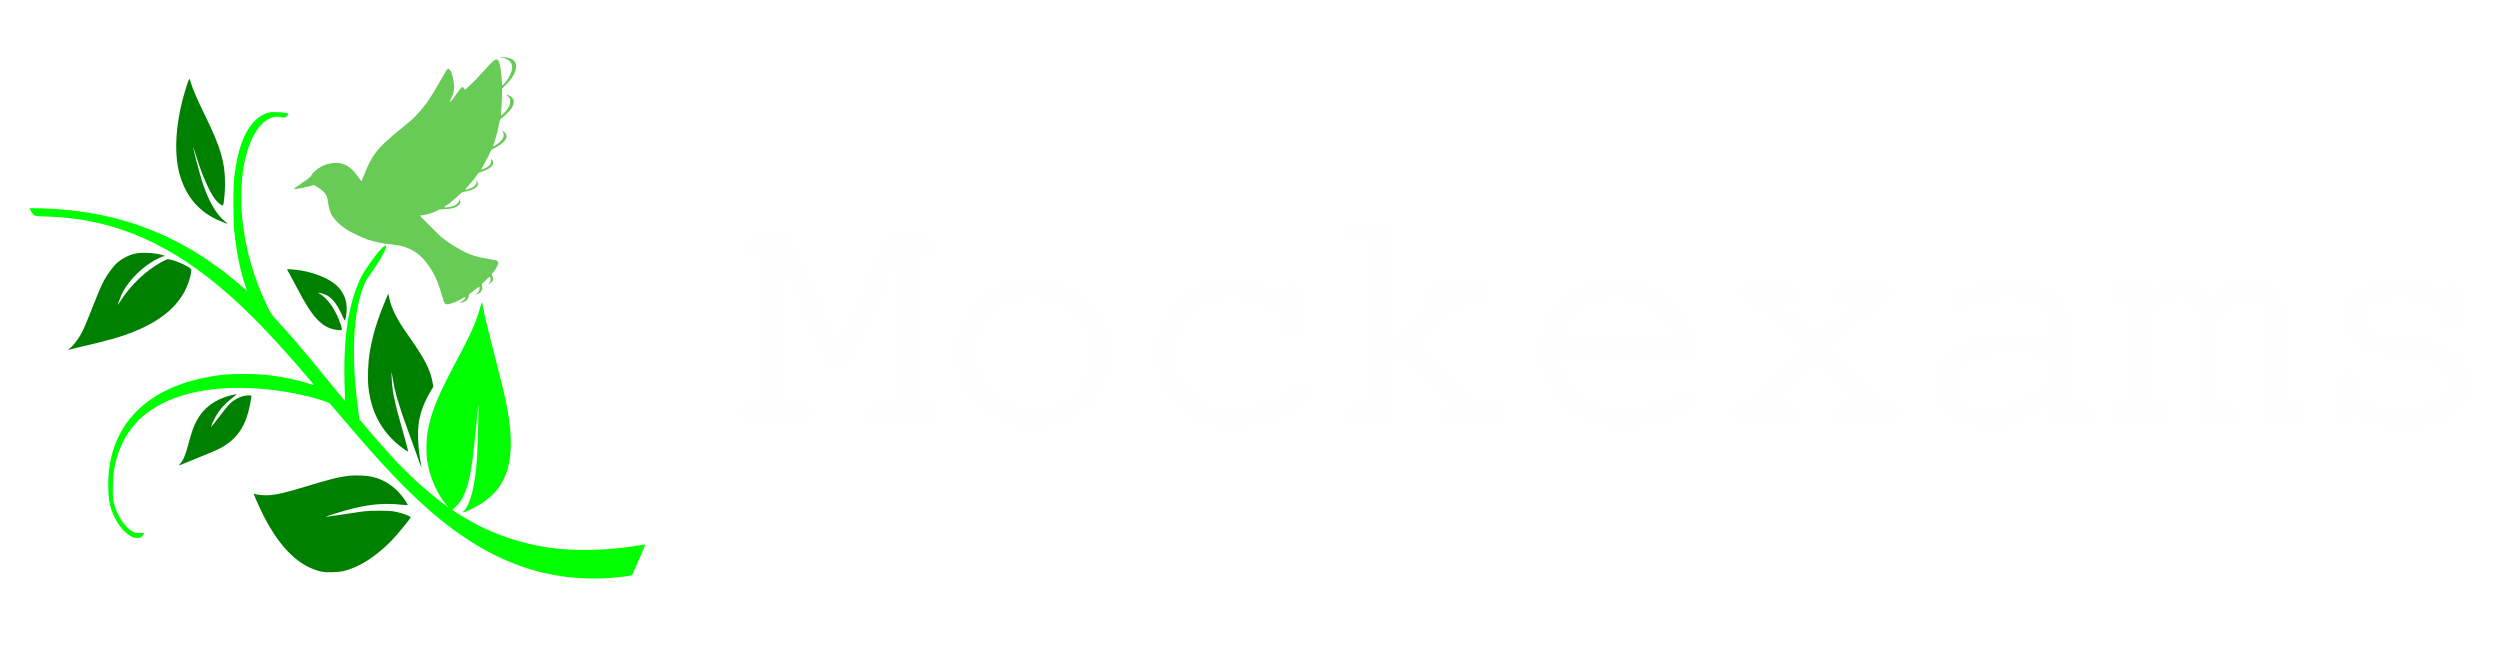
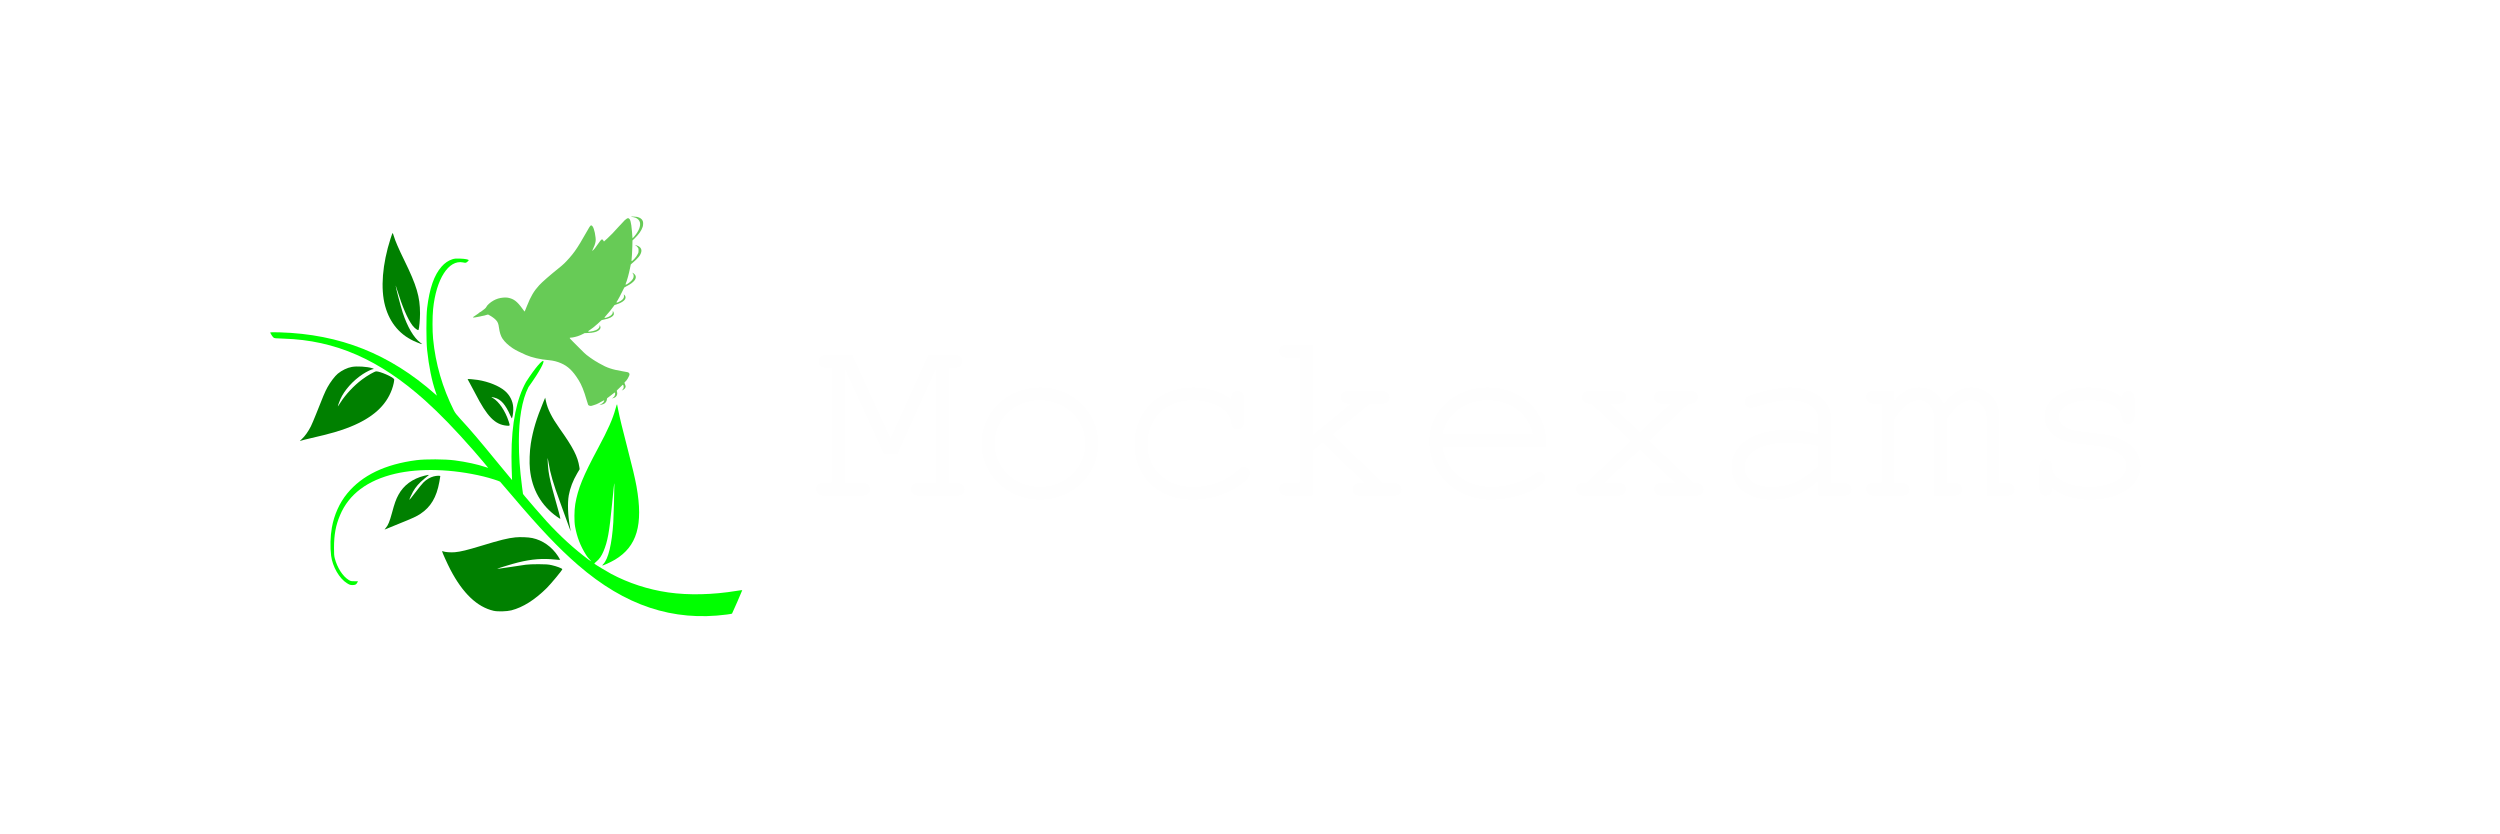
- <svg xmlns="http://www.w3.org/2000/svg" version="1.0" width="2300pt" height="600pt" viewBox="0 0 2300 600" preserveAspectRatio="xMidYMid meet" id="svg1048">
+ <svg xmlns="http://www.w3.org/2000/svg" version="1.0" width="3000pt" height="1000pt" viewBox="0 0 3000 1000" preserveAspectRatio="xMidYMid meet" id="svg1048">
  <defs id="defs1052" />
-   <g transform="matrix(0.02136107,0,0,-0.01932917,214.7569,284.0613)" fill="#000000" stroke="none" id="g1046">
+   <g transform="matrix(0.02136107,0,0,-0.01932917,511.7477,491.2135)" fill="#000000" stroke="none" id="g1046">
    <path d="m 11500,11960 c -12,-8 -9,-10 13,-10 53,0 181,-32 244,-60 114,-52 208,-162 233,-275 54,-240 -61,-555 -328,-897 -42,-54 -80,-98 -84,-98 -5,0 -8,26 -8,58 0,92 -38,561 -61,738 -19,160 -55,318 -84,373 -18,35 -71,81 -93,81 -43,-1 -111,-46 -192,-128 -47,-48 -190,-217 -319,-375 -128,-158 -298,-362 -377,-452 -141,-161 -460,-495 -473,-495 -4,0 -13,16 -20,35 -18,51 -58,95 -87,95 -48,0 -79,-42 -410,-562 -42,-65 -123,-148 -146,-148 -4,0 16,48 44,108 72,154 126,324 146,456 14,99 14,129 3,252 -41,437 -146,764 -244,764 -35,0 -74,-44 -119,-135 -76,-150 -411,-790 -496,-945 -221,-406 -391,-667 -615,-945 -238,-296 -336,-400 -587,-622 -504,-447 -936,-863 -1105,-1067 -297,-356 -478,-694 -689,-1286 -92,-258 -128,-350 -135,-350 -3,0 -49,66 -101,148 -309,480 -500,643 -835,713 -133,29 -379,5 -550,-53 -182,-61 -363,-175 -511,-322 -82,-82 -108,-115 -138,-178 -31,-64 -51,-89 -119,-151 -139,-124 -237,-199 -252,-193 l -105,-94 c 0,-3 -57,-45 -126,-95 -143,-103 -167,-123 -159,-136 15,-23 164,-2 385,55 l 95,24 175,40 c 0,4 43,19 95,33 l 95,26 42,-24 c 157,-89 319,-218 404,-321 105,-128 138,-222 169,-482 32,-269 101,-509 189,-657 129,-217 328,-423 597,-621 141,-102 433,-266 725,-405 345,-164 805,-279 1314,-327 221,-22 446,-84 653,-183 397,-189 667,-473 989,-1042 173,-305 306,-671 459,-1258 38,-148 76,-279 84,-291 37,-56 150,-83 212,-51 15,8 62,24 103,36 83,24 206,78 260,113 19,13 68,43 109,67 41,24 95,56 120,72 101,61 112,61 91,-4 -30,-88 -120,-171 -218,-200 -65,-19 -35,-31 48,-19 192,27 306,145 329,339 4,33 9,62 12,64 2,2 38,30 79,63 41,32 135,112 208,177 85,76 138,117 147,113 23,-8 19,-110 -6,-185 -21,-62 -68,-121 -129,-164 l -25,-18 34,6 c 55,8 135,49 173,88 77,77 106,199 74,310 -9,30 -16,63 -16,73 0,10 51,70 113,133 62,64 138,145 168,181 49,57 58,63 72,51 22,-17 37,-74 37,-136 0,-64 -35,-140 -84,-183 -45,-39 -41,-40 31,-5 93,46 163,142 163,226 0,24 -20,91 -55,186 l -16,43 63,82 c 34,44 66,83 70,84 4,2 8,10 8,18 0,8 4,14 8,14 4,0 15,15 23,33 9,17 34,68 56,112 74,147 79,216 20,272 -39,38 -54,42 -333,93 -593,109 -903,223 -1289,474 -64,42 -120,76 -126,76 -5,0 -9,5 -9,10 0,6 -5,10 -10,10 -31,0 -413,279 -526,384 -40,36 -77,66 -82,66 -14,0 -228,228 -442,470 -95,107 -247,274 -336,372 -124,133 -164,183 -164,202 0,25 3,26 51,26 110,0 386,75 502,136 26,14 47,23 47,20 0,-2 52,24 116,60 l 116,65 186,9 c 188,9 228,14 357,45 222,54 372,193 351,326 -5,32 -44,133 -46,119 -1,-3 -2,-27 -3,-55 -5,-105 -80,-197 -214,-261 -87,-42 -236,-81 -344,-90 -79,-7 -79,-7 -79,17 0,18 14,33 52,59 124,84 287,225 476,413 111,110 202,204 202,209 0,13 68,37 138,49 285,48 507,169 562,307 18,47 7,131 -25,186 -15,25 -28,46 -30,46 -1,0 0,-20 2,-44 3,-25 -2,-67 -12,-101 -32,-111 -174,-220 -359,-276 -128,-39 -127,-19 10,153 209,262 226,285 395,538 l 64,95 105,37 c 403,144 588,346 491,536 -22,42 -90,111 -76,77 4,-11 10,-48 13,-82 8,-115 -50,-214 -181,-307 -68,-48 -198,-116 -222,-116 -17,0 -21,49 -6,65 37,39 267,509 358,734 30,74 61,140 69,148 7,8 67,44 131,80 210,117 366,245 449,370 104,157 82,309 -62,424 -36,28 -67,50 -69,47 -3,-2 7,-20 20,-40 46,-67 58,-112 53,-196 -5,-88 -32,-149 -104,-243 -83,-109 -284,-269 -336,-269 -16,0 -16,33 0,71 64,158 186,647 237,949 15,85 29,162 32,170 3,8 5,25 4,38 -2,17 14,38 60,80 363,332 507,531 541,749 28,180 -80,324 -291,387 -71,21 -85,20 -40,-4 50,-26 116,-96 147,-155 25,-46 27,-60 27,-165 0,-111 -1,-118 -39,-205 -48,-112 -122,-225 -220,-337 -73,-84 -111,-118 -130,-118 -10,0 -6,67 19,395 8,110 18,355 22,545 l 6,345 105,110 c 241,252 399,498 467,730 33,111 37,278 9,361 -43,128 -144,212 -314,260 -74,21 -315,31 -340,14 z" id="path1044" style="fill:#46bf31;fill-opacity:0.82" />
  </g>
-   <g transform="matrix(0.04426819,0,0,-0.05398951,27.27752,532.1771)" fill="#000000" stroke="none" id="g576" style="fill:#008000">
+   <g transform="matrix(0.04426819,0,0,-0.05398951,324.2683,739.3293)" fill="#000000" stroke="none" id="g576" style="fill:#008000">
    <path d="m 3262,8393 c -223,-569 -276,-1113 -147,-1501 129,-387 422,-663 855,-805 159,-53 175,-54 101,-10 -177,105 -354,353 -480,670 -59,150 -192,568 -191,599 1,5 20,-43 44,-106 136,-362 282,-639 412,-780 60,-64 153,-119 165,-98 18,33 40,234 40,365 -1,371 -91,620 -429,1185 -148,247 -244,429 -282,536 -13,34 -26,65 -31,67 -4,3 -30,-52 -57,-122 z" id="path562" style="fill:#008000" />
    <path d="m 4932,7930 c -105,-28 -203,-83 -287,-162 -203,-189 -326,-479 -392,-923 -26,-173 -26,-729 0,-930 48,-368 127,-687 233,-938 l 32,-77 -46,33 C 3241,5827 1893,6267 258,6307 c -142,3 -258,3 -258,-1 0,-16 61,-96 88,-114 24,-17 53,-20 282,-25 1394,-35 2589,-464 3829,-1375 391,-288 813,-644 1311,-1110 144,-135 400,-383 400,-387 0,-1 -30,6 -67,16 -222,62 -531,117 -838,150 -264,29 -794,31 -1040,5 -849,-90 -1474,-336 -1879,-741 -207,-206 -354,-475 -415,-757 -42,-194 -50,-435 -20,-627 38,-243 224,-507 432,-611 69,-35 88,-40 146,-40 76,0 105,12 131,55 l 19,30 h -97 c -85,0 -104,3 -152,27 -162,80 -316,276 -380,483 -18,59 -21,94 -21,230 0,294 46,500 164,729 238,465 741,775 1492,920 672,129 1551,107 2395,-60 168,-33 429,-101 451,-116 9,-7 147,-139 306,-292 762,-739 1285,-1190 1806,-1560 1275,-905 2571,-1259 4036,-1101 73,8 136,17 139,20 11,11 281,519 278,522 -2,2 -71,-5 -152,-16 -642,-87 -1306,-100 -1854,-35 -543,64 -1080,208 -1550,414 -110,48 -428,206 -448,222 -10,8 1,20 48,50 79,52 141,124 194,228 112,219 157,419 231,1040 48,405 62,507 64,455 2,-77 -20,-726 -29,-850 -37,-480 -135,-814 -272,-930 -17,-14 -29,-27 -27,-29 10,-10 229,72 344,128 597,293 770,775 584,1629 -40,181 -112,431 -254,878 -128,403 -202,654 -241,817 -14,59 -28,116 -31,126 -3,13 -19,-21 -44,-98 -72,-220 -201,-459 -467,-865 -414,-633 -551,-908 -623,-1251 -28,-136 -31,-385 -5,-500 54,-241 141,-425 301,-635 75,-98 227,-193 64,-100 -393,241 -761,516 -1134,849 -119,106 -530,494 -597,563 l -46,48 -26,160 c -62,400 -86,674 -86,1008 0,484 81.042,918.215 260.038,1206.519 647.152,742.268 448.597,768.842 -64.99,115.728 C 6685.048,4835.247 6539,4301 6540,3550 c 1,-140 5,-316 10,-390 4,-74 7,-136 6,-137 -1,-2 -202,198 -447,443 -441,442 -702,694 -956,918 -101,90 -142,134 -176,189 -308,503 -498,1039 -562,1590 -21,174 -20,488 0,658 82,671 421,1106 811,1040 75,-12 76,-12 115,13 21,15 39,30 39,35 0,18 -96,33 -235,37 -117,3 -152,1 -213,-16 z" id="path564" style="fill:#00ff00" />
    <path d="m 2215,5539 c -126,-18 -273,-76 -384,-151 -78,-53 -203,-188 -278,-300 -69,-102 -124,-210 -316,-610 -47,-98 -108,-215 -135,-260 -66,-109 -164,-222 -240,-278 -65,-46 -72,-57 -28,-41 14,6 135,31 269,56 532,100 803,164 1067,252 605,201 966,466 1128,829 42,94 73,215 59,232 -40,51 -380,172 -483,172 -43,0 -241,-93 -386,-182 -223,-137 -446,-333 -587,-515 -35,-46 -66,-83 -67,-83 -7,0 38,105 67,160 106,199 345,418 610,559 102,55 245,111 281,111 30,0 16,10 -29,21 -147,35 -406,48 -548,28 z" id="path566" style="fill:#008000" />
    <path d="m 5350,5267 c 0,-4 22,-37 49,-74 27,-38 99,-149 162,-248 320,-511 530,-687 845,-712 99,-7 98,-8 58,95 -92,231 -265,442 -425,517 -62,28 -52,31 44,10 170,-36 293,-150 425,-395 39,-71 41,-73 51,-48 22,57 34,153 28,228 -9,139 -94,275 -229,368 -161,111 -441,203 -728,241 -107,14 -280,25 -280,18 z" id="path568" style="fill:#008000" />
    <path d="m 7400,4750 c -182,-358 -276,-613 -336,-914 -32,-162 -43,-421 -24,-573 56,-451 306,-808 741,-1059 44,-26 82,-44 84,-42 5,5 -72,246 -164,507 -81,233 -134,417 -155,543 -16,90 -33,307 -23,298 2,-3 14,-55 26,-117 42,-220 124,-449 305,-853 54,-118 140,-315 193,-438 53,-122 97,-221 99,-220 1,2 -9,50 -22,108 -56,249 -68,522 -31,695 36,162 112,326 227,486 l 68,95 -9,50 c -43,232 -165,426 -539,859 -204,236 -318,422 -363,591 l -24,89 z" id="path570" style="fill:#008000" />
    <path d="m 4178,3120 c -325,-68 -561,-211 -703,-425 -65,-98 -106,-191 -174,-400 -63,-191 -107,-280 -169,-336 -25,-23 -37,-39 -26,-34 10,4 179,60 374,125 399,132 482,164 590,222 282,153 439,369 514,709 14,64 26,121 26,128 0,16 -95,14 -181,-4 -93,-20 -197,-70 -273,-132 -33,-26 -132,-126 -219,-221 -88,-95 -162,-171 -164,-168 -7,7 46,105 97,181 70,103 170,197 300,283 63,41 119,79 125,84 14,12 -19,9 -117,-12 z" id="path572" style="fill:#008000" />
    <path d="m 6645,1750 c -210,-18 -408,-58 -935,-190 -368,-92 -552,-129 -705,-140 -110,-8 -273,2 -320,20 -18,7 -25,6 -25,-2 0,-19 145,-281 222,-402 337,-529 726,-833 1173,-918 110,-21 359,-15 481,10 316,67 638,234 961,497 120,98 426,402 421,418 -6,19 -156,65 -286,89 -97,18 -157,21 -357,22 -141,1 -285,-5 -350,-12 -60,-7 -236,-29 -390,-48 -380,-46 -380,-46 -375,-40 9,8 430,114 560,139 372,75 664,93 1003,64 75,-7 137,-9 137,-5 0,4 -27,40 -59,81 -170,211 -416,353 -696,402 -111,19 -327,26 -460,15 z" id="path574" style="fill:#008000" />
  </g>
-   <text xml:space="preserve" style="font-size:300px;line-height:1.25;font-family:'Nimbus Mono PS';-inkscape-font-specification:'Nimbus Mono PS';fill:#fefefe;fill-opacity:1;stroke-width:0.75" x="680.747" y="387.674" id="text7345">
-     <tspan id="tspan7343" style="font-size:300px;fill:#fefefe;fill-opacity:1;stroke-width:0.75" x="680.747" y="387.674">Mockexams</tspan>
+   <text xml:space="preserve" style="font-size:300px;line-height:1.25;font-family:'Nimbus Mono PS';-inkscape-font-specification:'Nimbus Mono PS';fill:#fefefe;fill-opacity:1;stroke-width:0.75" x="977.738" y="594.827" id="text7345">
+     <tspan id="tspan7343" style="font-size:300px;fill:#fefefe;fill-opacity:1;stroke-width:0.75" x="977.738" y="594.827">Mockexams</tspan>
  </text>
</svg>
